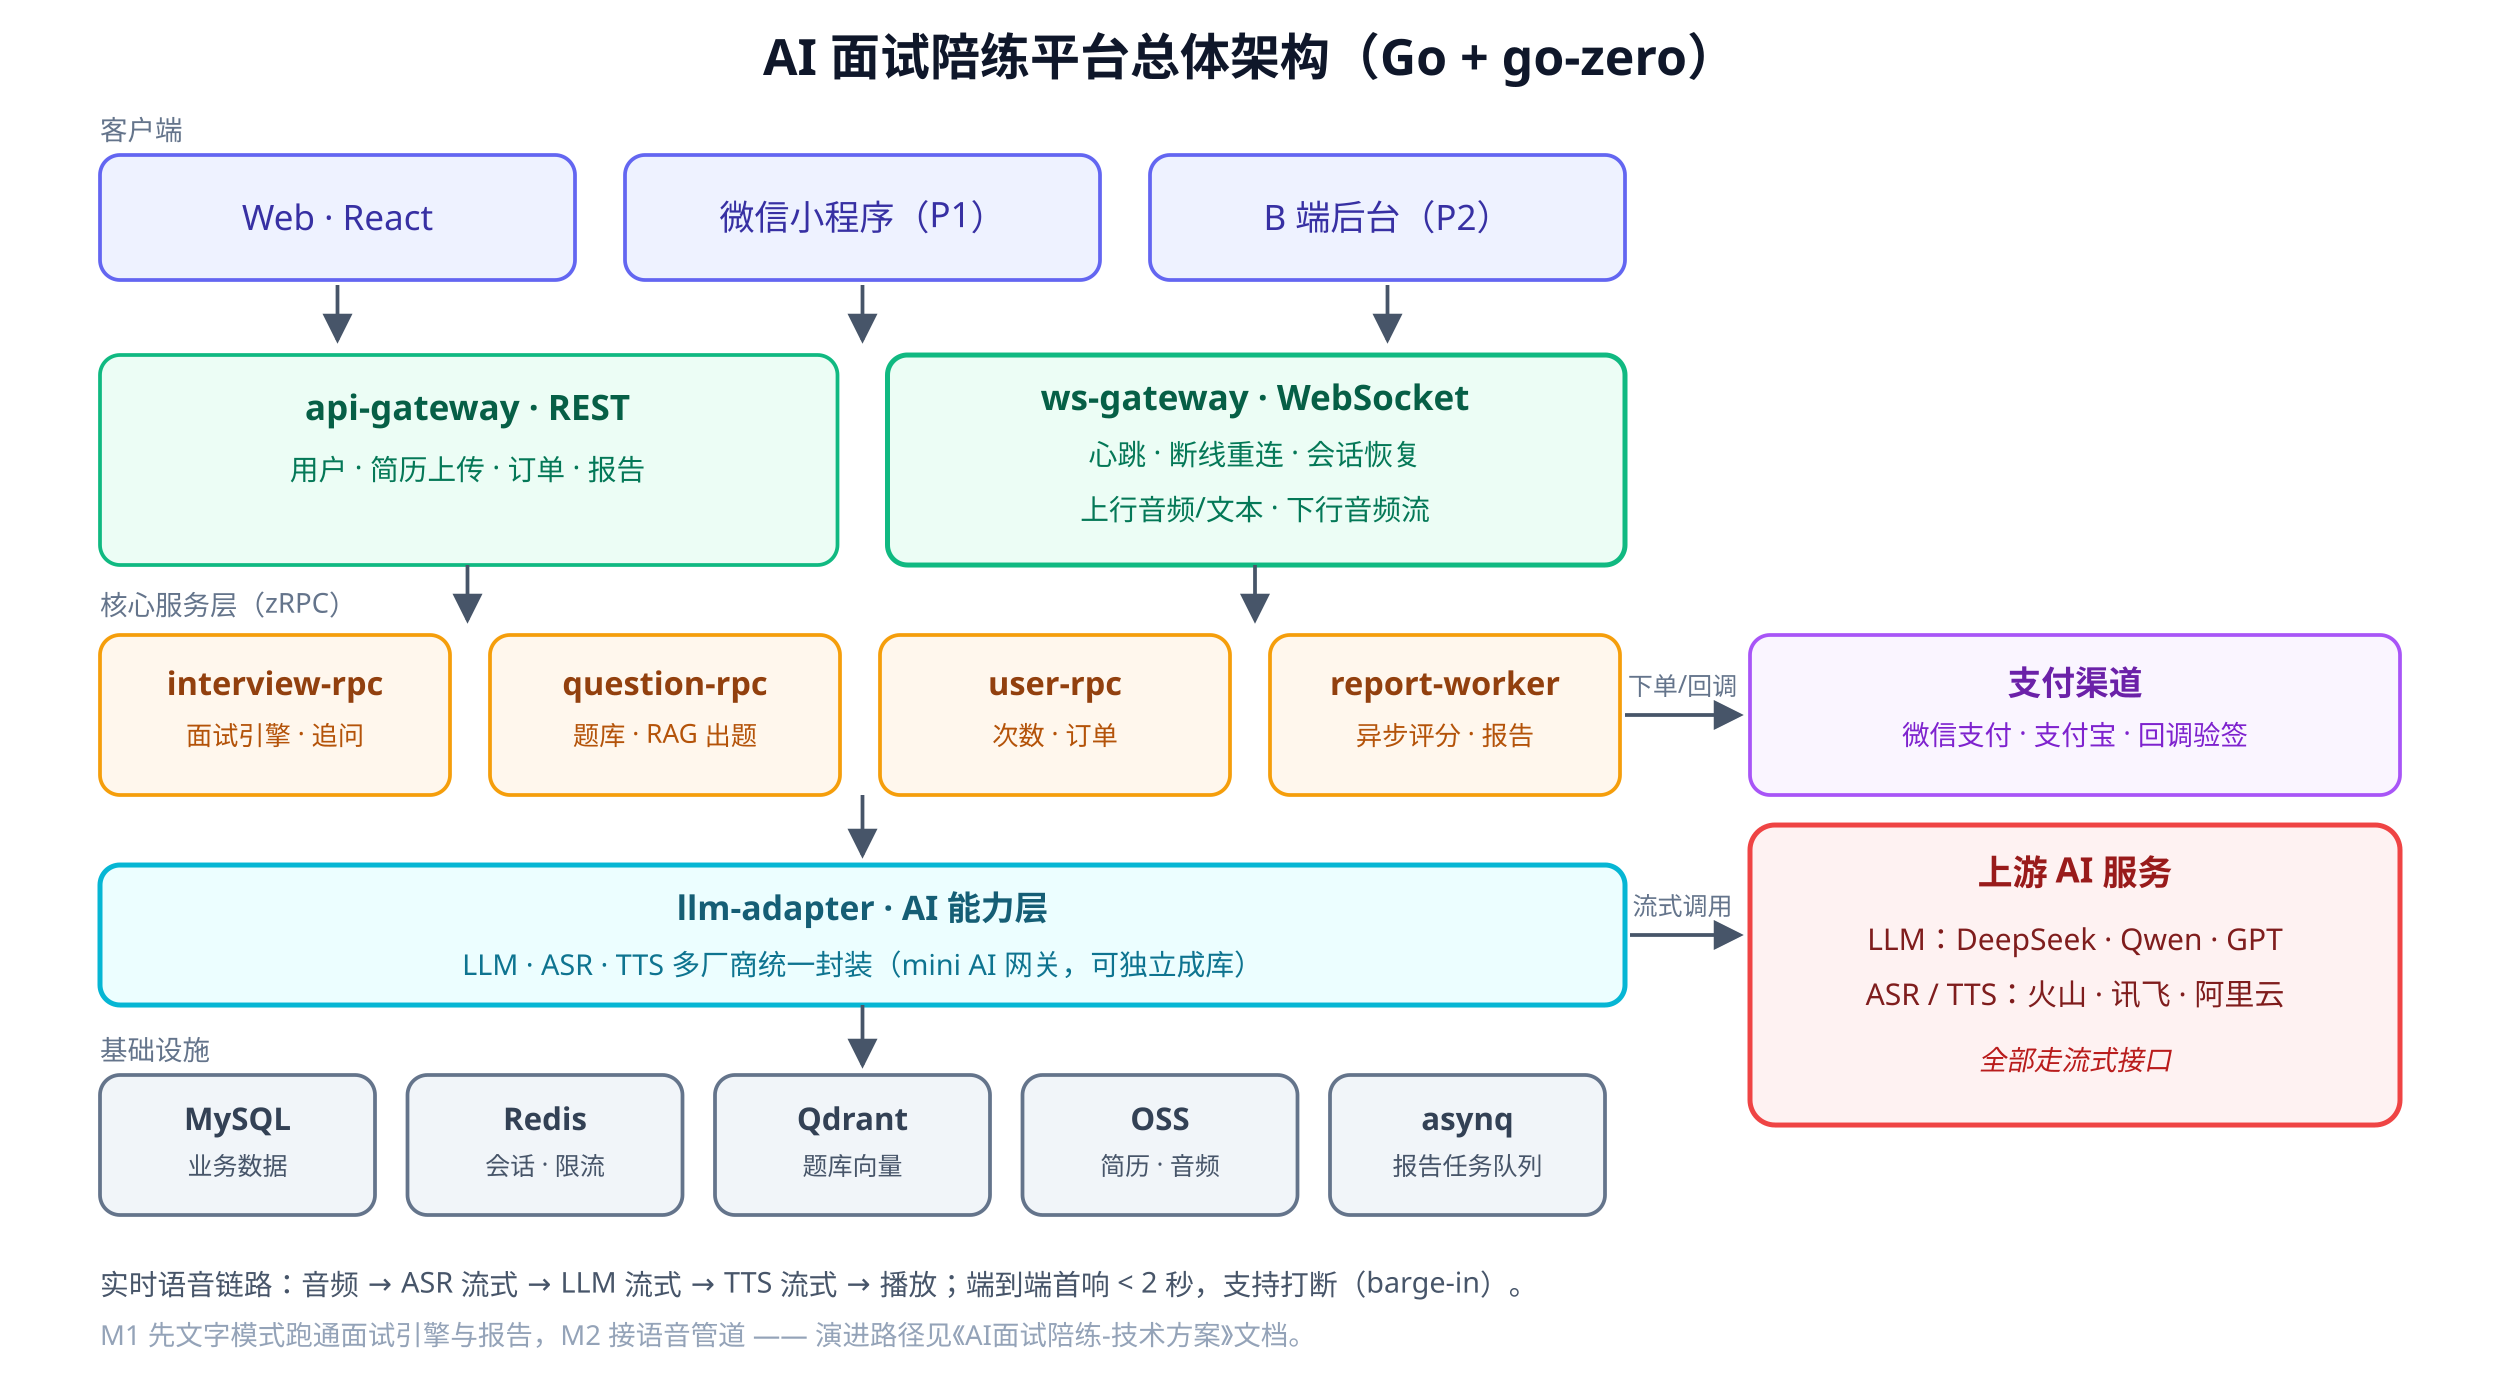
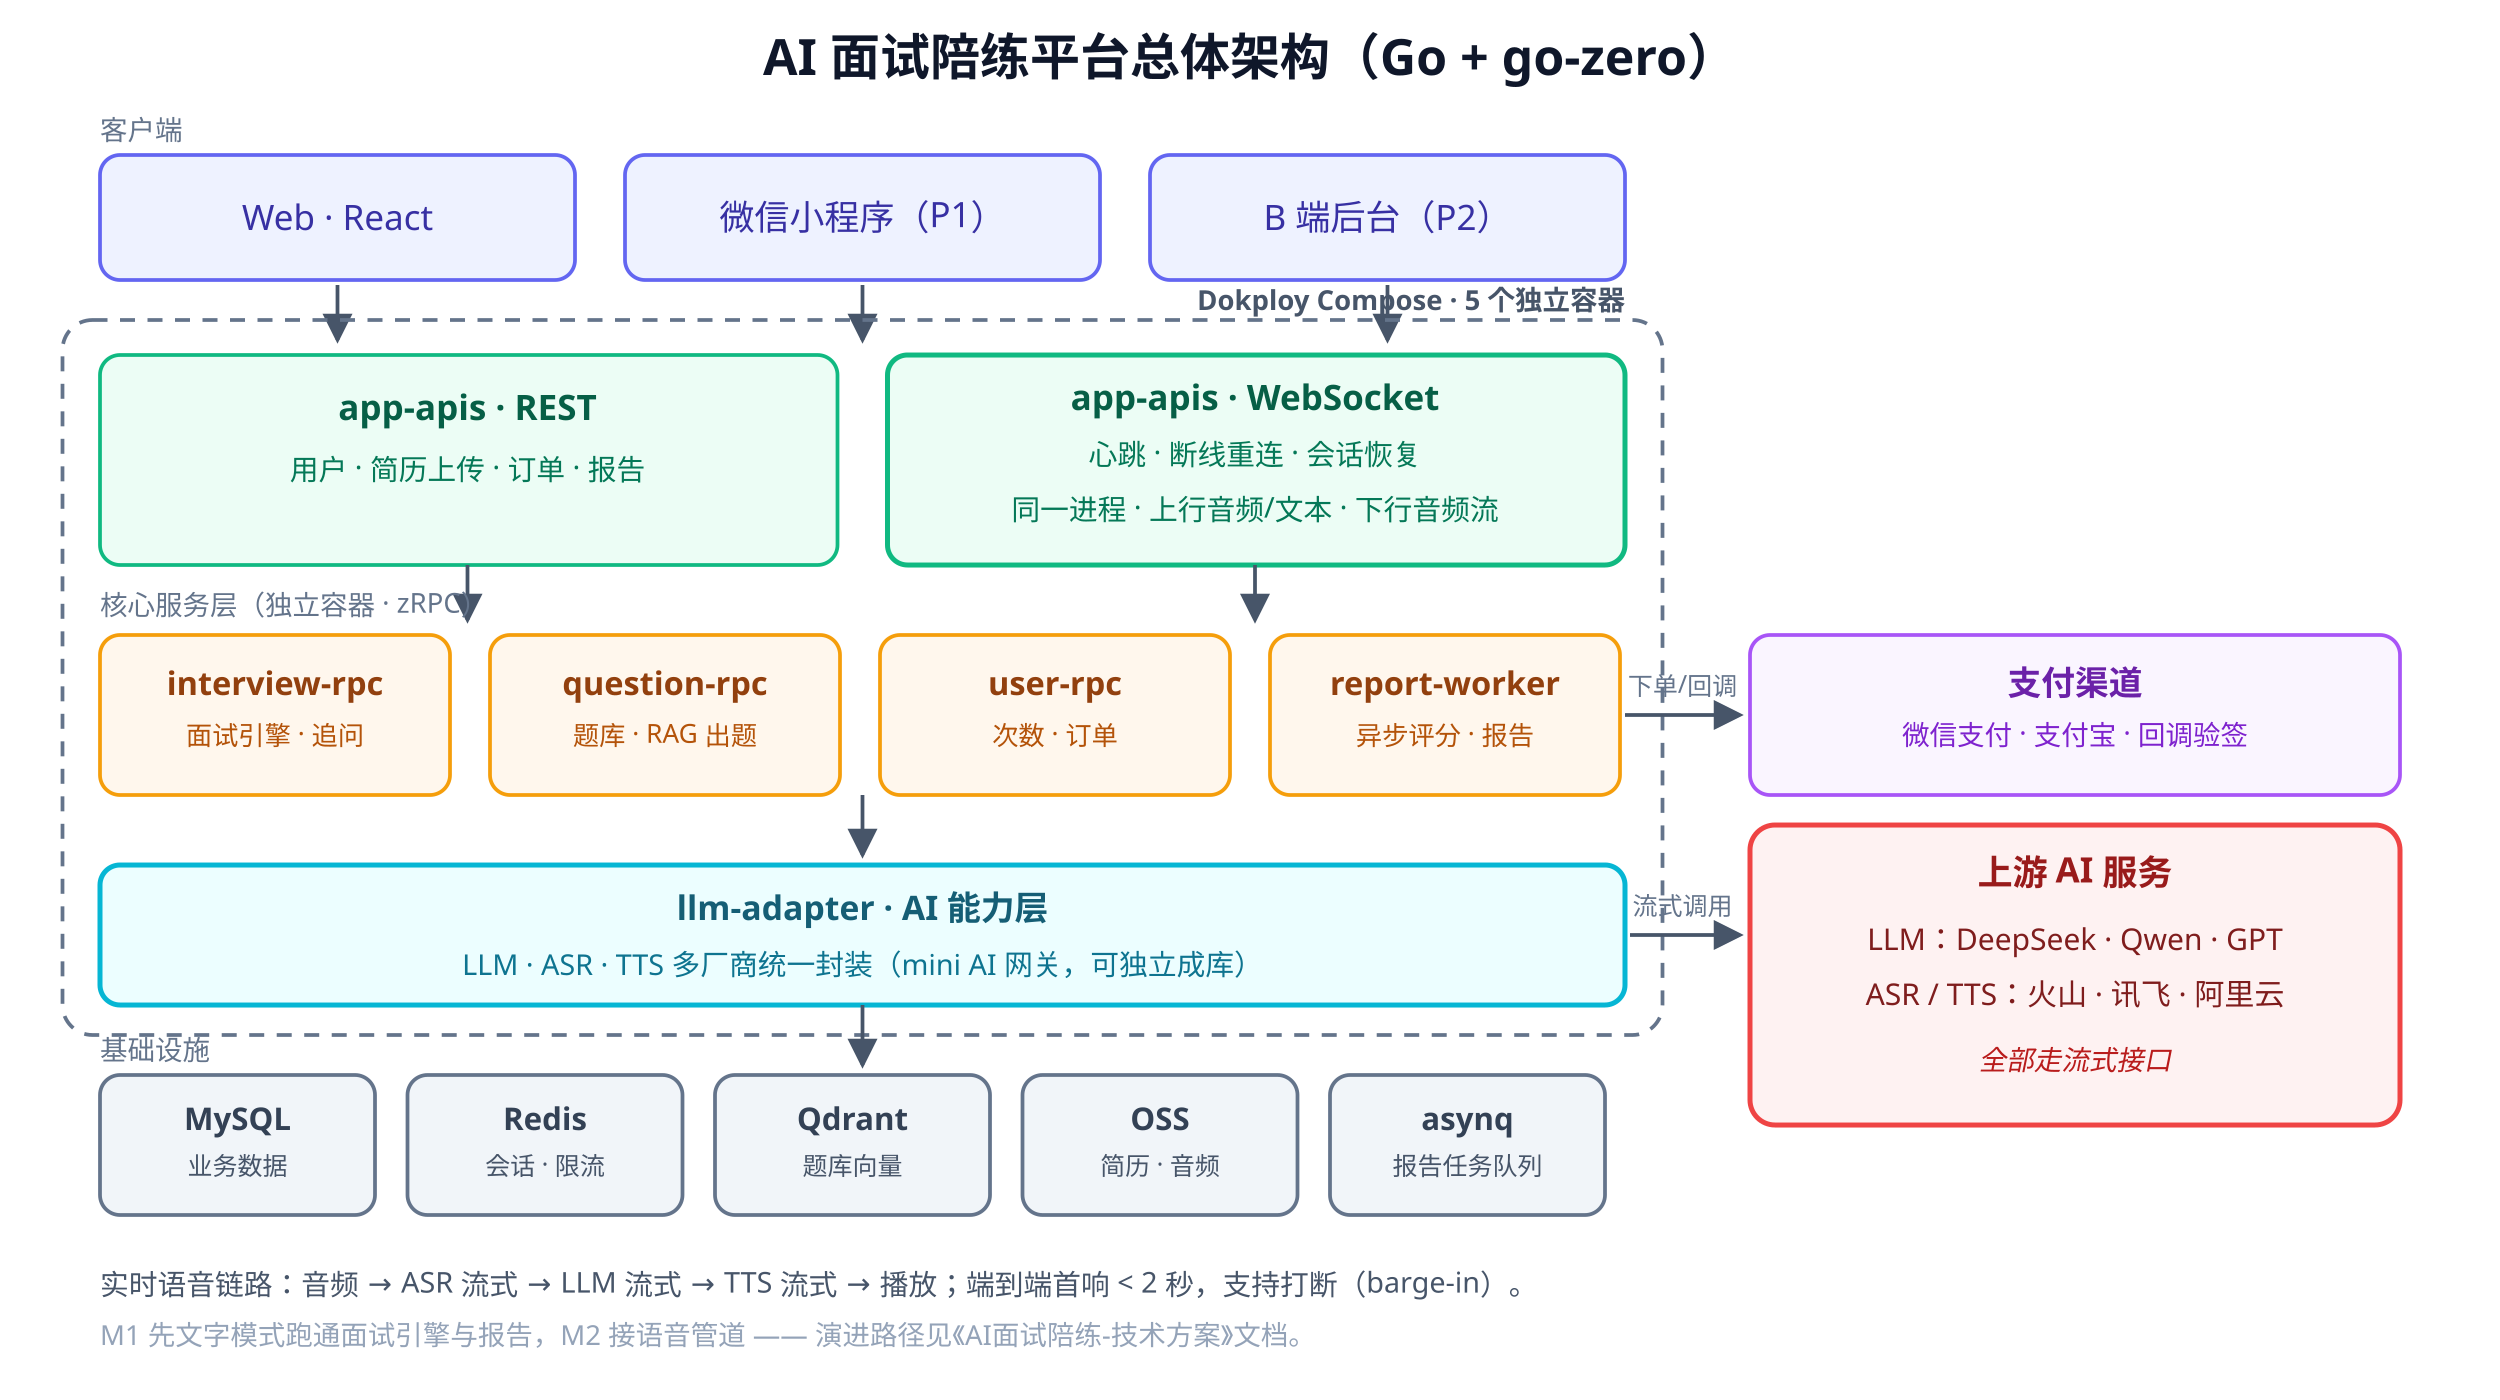
<svg xmlns="http://www.w3.org/2000/svg" viewBox="0 0 1000 560" role="img" aria-label="AI 面试陪练平台总体架构图" style="font-family:'PingFang SC','Microsoft YaHei','Noto Sans SC',sans-serif">
  <defs>
    <marker id="ar" markerWidth="8" markerHeight="8" refX="7" refY="4" orient="auto">
      <path d="M0,0 L8,4 L0,8 z" fill="#475569" />
    </marker>
  </defs>
  <rect x="0" y="0" width="1000" height="560" fill="#ffffff" />
  <text x="500" y="30" text-anchor="middle" font-size="20" font-weight="700" fill="#0f172a">AI 面试陪练平台总体架构（Go + go-zero）</text>
  <text x="40" y="56" font-size="11" fill="#64748b">客户端</text>
  <rect x="40" y="62" width="190" height="50" rx="8" fill="#EEF2FF" stroke="#6366F1" stroke-width="1.5" />
  <text x="135" y="92" text-anchor="middle" font-size="14" fill="#3730A3">Web · React</text>
  <rect x="250" y="62" width="190" height="50" rx="8" fill="#EEF2FF" stroke="#6366F1" stroke-width="1.5" />
  <text x="345" y="92" text-anchor="middle" font-size="14" fill="#3730A3">微信小程序（P1）</text>
  <rect x="460" y="62" width="190" height="50" rx="8" fill="#EEF2FF" stroke="#6366F1" stroke-width="1.5" />
  <text x="555" y="92" text-anchor="middle" font-size="14" fill="#3730A3">B 端后台（P2）</text>
  <line x1="135" y1="114" x2="135" y2="136" stroke="#475569" stroke-width="1.5" marker-end="url(#ar)" />
  <line x1="345" y1="114" x2="345" y2="136" stroke="#475569" stroke-width="1.5" marker-end="url(#ar)" />
  <line x1="555" y1="114" x2="555" y2="136" stroke="#475569" stroke-width="1.5" marker-end="url(#ar)" />
+   <rect x="25" y="128" width="640" height="286" rx="12" fill="none" stroke="#64748B" stroke-width="1.5" stroke-dasharray="6 5" />
+   <text x="650" y="124" text-anchor="end" font-size="11" font-weight="600" fill="#475569">Dokploy Compose · 5 个独立容器</text>
  <rect x="40" y="142" width="295" height="84" rx="8" fill="#ECFDF5" stroke="#10B981" stroke-width="1.5" />
-   <text x="187" y="168" text-anchor="middle" font-size="14" font-weight="700" fill="#065F46">api-gateway · REST</text>
+   <text x="187" y="168" text-anchor="middle" font-size="14" font-weight="700" fill="#065F46">app-apis · REST</text>
  <text x="187" y="192" text-anchor="middle" font-size="11.5" fill="#047857">用户 · 简历上传 · 订单 · 报告</text>
  <rect x="355" y="142" width="295" height="84" rx="8" fill="#ECFDF5" stroke="#10B981" stroke-width="2" />
-   <text x="502" y="164" text-anchor="middle" font-size="14" font-weight="700" fill="#065F46">ws-gateway · WebSocket</text>
+   <text x="502" y="164" text-anchor="middle" font-size="14" font-weight="700" fill="#065F46">app-apis · WebSocket</text>
  <text x="502" y="186" text-anchor="middle" font-size="11.5" fill="#047857">心跳 · 断线重连 · 会话恢复</text>
-   <text x="502" y="208" text-anchor="middle" font-size="11.5" fill="#047857">上行音频/文本 · 下行音频流</text>
+   <text x="502" y="208" text-anchor="middle" font-size="11.5" fill="#047857">同一进程 · 上行音频/文本 · 下行音频流</text>
  <line x1="187" y1="226" x2="187" y2="248" stroke="#475569" stroke-width="1.5" marker-end="url(#ar)" />
  <line x1="502" y1="226" x2="502" y2="248" stroke="#475569" stroke-width="1.5" marker-end="url(#ar)" />
-   <text x="40" y="246" font-size="11" fill="#64748b">核心服务层（zRPC）</text>
+   <text x="40" y="246" font-size="11" fill="#64748b">核心服务层（独立容器 · zRPC）</text>
  <rect x="40" y="254" width="140" height="64" rx="8" fill="#FFF7ED" stroke="#F59E0B" stroke-width="1.5" />
  <text x="110" y="278" text-anchor="middle" font-size="13" font-weight="700" fill="#92400E">interview-rpc</text>
  <text x="110" y="298" text-anchor="middle" font-size="10.5" fill="#B45309">面试引擎 · 追问</text>
  <rect x="196" y="254" width="140" height="64" rx="8" fill="#FFF7ED" stroke="#F59E0B" stroke-width="1.5" />
  <text x="266" y="278" text-anchor="middle" font-size="13" font-weight="700" fill="#92400E">question-rpc</text>
  <text x="266" y="298" text-anchor="middle" font-size="10.5" fill="#B45309">题库 · RAG 出题</text>
  <rect x="352" y="254" width="140" height="64" rx="8" fill="#FFF7ED" stroke="#F59E0B" stroke-width="1.5" />
  <text x="422" y="278" text-anchor="middle" font-size="13" font-weight="700" fill="#92400E">user-rpc</text>
  <text x="422" y="298" text-anchor="middle" font-size="10.5" fill="#B45309">次数 · 订单</text>
  <rect x="508" y="254" width="140" height="64" rx="8" fill="#FFF7ED" stroke="#F59E0B" stroke-width="1.5" />
  <text x="578" y="278" text-anchor="middle" font-size="13" font-weight="700" fill="#92400E">report-worker</text>
  <text x="578" y="298" text-anchor="middle" font-size="10.5" fill="#B45309">异步评分 · 报告</text>
  <rect x="700" y="254" width="260" height="64" rx="8" fill="#FAF5FF" stroke="#A855F7" stroke-width="1.5" />
  <text x="830" y="278" text-anchor="middle" font-size="13.5" font-weight="700" fill="#6B21A8">支付渠道</text>
  <text x="830" y="298" text-anchor="middle" font-size="11" fill="#7E22CE">微信支付 · 支付宝 · 回调验签</text>
  <line x1="650" y1="286" x2="696" y2="286" stroke="#475569" stroke-width="1.5" marker-end="url(#ar)" />
  <text x="673" y="278" text-anchor="middle" font-size="10" fill="#64748b">下单/回调</text>
  <line x1="345" y1="318" x2="345" y2="342" stroke="#475569" stroke-width="1.5" marker-end="url(#ar)" />
  <rect x="40" y="346" width="610" height="56" rx="8" fill="#ECFEFF" stroke="#06B6D4" stroke-width="2" />
  <text x="345" y="368" text-anchor="middle" font-size="13.5" font-weight="700" fill="#155E75">llm-adapter · AI 能力层</text>
  <text x="345" y="390" text-anchor="middle" font-size="11.5" fill="#0E7490">LLM · ASR · TTS 多厂商统一封装（mini AI 网关，可独立成库）</text>
  <rect x="700" y="330" width="260" height="120" rx="10" fill="#FEF2F2" stroke="#EF4444" stroke-width="2" />
  <text x="830" y="354" text-anchor="middle" font-size="14" font-weight="700" fill="#991B1B">上游 AI 服务</text>
  <text x="830" y="380" text-anchor="middle" font-size="12" fill="#7F1D1D">LLM：DeepSeek · Qwen · GPT</text>
  <text x="830" y="402" text-anchor="middle" font-size="12" fill="#7F1D1D">ASR / TTS：火山 · 讯飞 · 阿里云</text>
  <text x="830" y="428" text-anchor="middle" font-size="11" font-style="italic" fill="#B91C1C">全部走流式接口</text>
  <line x1="652" y1="374" x2="696" y2="374" stroke="#475569" stroke-width="1.5" marker-end="url(#ar)" />
  <text x="673" y="366" text-anchor="middle" font-size="10" fill="#64748b">流式调用</text>
  <line x1="345" y1="402" x2="345" y2="426" stroke="#475569" stroke-width="1.5" marker-end="url(#ar)" />
  <text x="40" y="424" font-size="11" fill="#64748b">基础设施</text>
  <rect x="40" y="430" width="110" height="56" rx="8" fill="#F1F5F9" stroke="#64748B" stroke-width="1.5" />
  <text x="95" y="452" text-anchor="middle" font-size="12.5" font-weight="700" fill="#334155">MySQL</text>
  <text x="95" y="470" text-anchor="middle" font-size="10" fill="#475569">业务数据</text>
  <rect x="163" y="430" width="110" height="56" rx="8" fill="#F1F5F9" stroke="#64748B" stroke-width="1.5" />
  <text x="218" y="452" text-anchor="middle" font-size="12.5" font-weight="700" fill="#334155">Redis</text>
  <text x="218" y="470" text-anchor="middle" font-size="10" fill="#475569">会话 · 限流</text>
  <rect x="286" y="430" width="110" height="56" rx="8" fill="#F1F5F9" stroke="#64748B" stroke-width="1.5" />
  <text x="341" y="452" text-anchor="middle" font-size="12.5" font-weight="700" fill="#334155">Qdrant</text>
  <text x="341" y="470" text-anchor="middle" font-size="10" fill="#475569">题库向量</text>
  <rect x="409" y="430" width="110" height="56" rx="8" fill="#F1F5F9" stroke="#64748B" stroke-width="1.5" />
  <text x="464" y="452" text-anchor="middle" font-size="12.5" font-weight="700" fill="#334155">OSS</text>
  <text x="464" y="470" text-anchor="middle" font-size="10" fill="#475569">简历 · 音频</text>
  <rect x="532" y="430" width="110" height="56" rx="8" fill="#F1F5F9" stroke="#64748B" stroke-width="1.5" />
  <text x="587" y="452" text-anchor="middle" font-size="12.5" font-weight="700" fill="#334155">asynq</text>
  <text x="587" y="470" text-anchor="middle" font-size="10" fill="#475569">报告任务队列</text>
  <text x="40" y="518" font-size="11.5" fill="#475569">实时语音链路：音频 → ASR 流式 → LLM 流式 → TTS 流式 → 播放；端到端首响 &lt; 2 秒，支持打断（barge-in）。</text>
  <text x="40" y="538" font-size="11" fill="#94a3b8">M1 先文字模式跑通面试引擎与报告，M2 接语音管道 —— 演进路径见《AI面试陪练-技术方案》文档。</text>
</svg>
